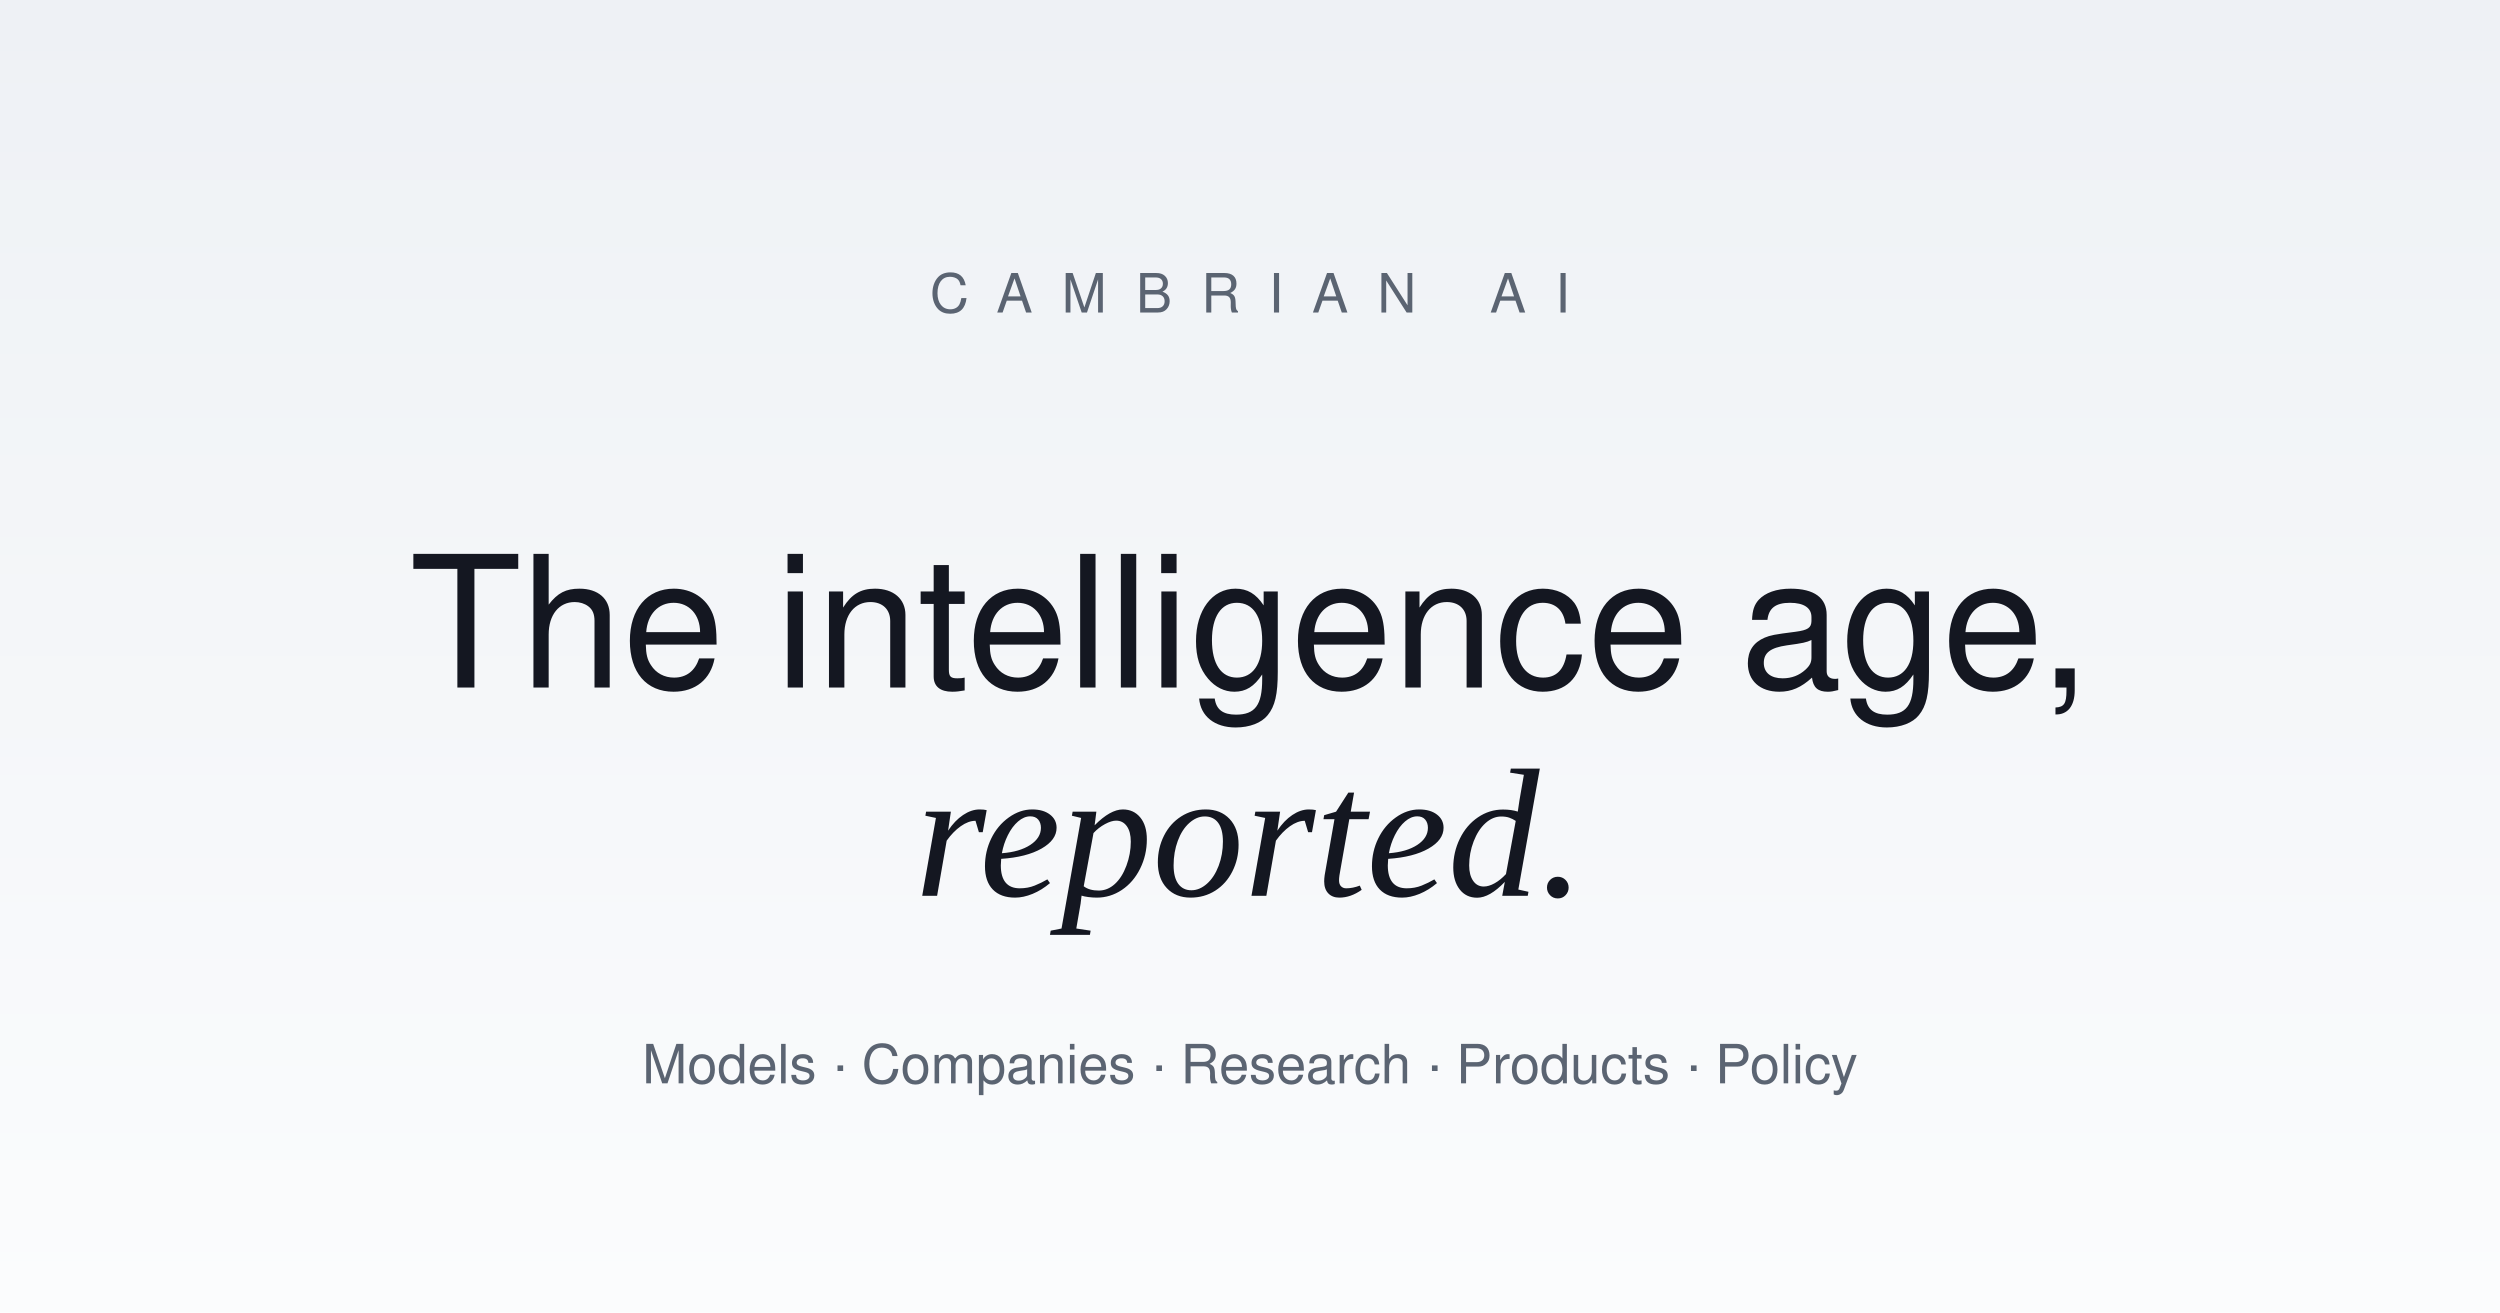
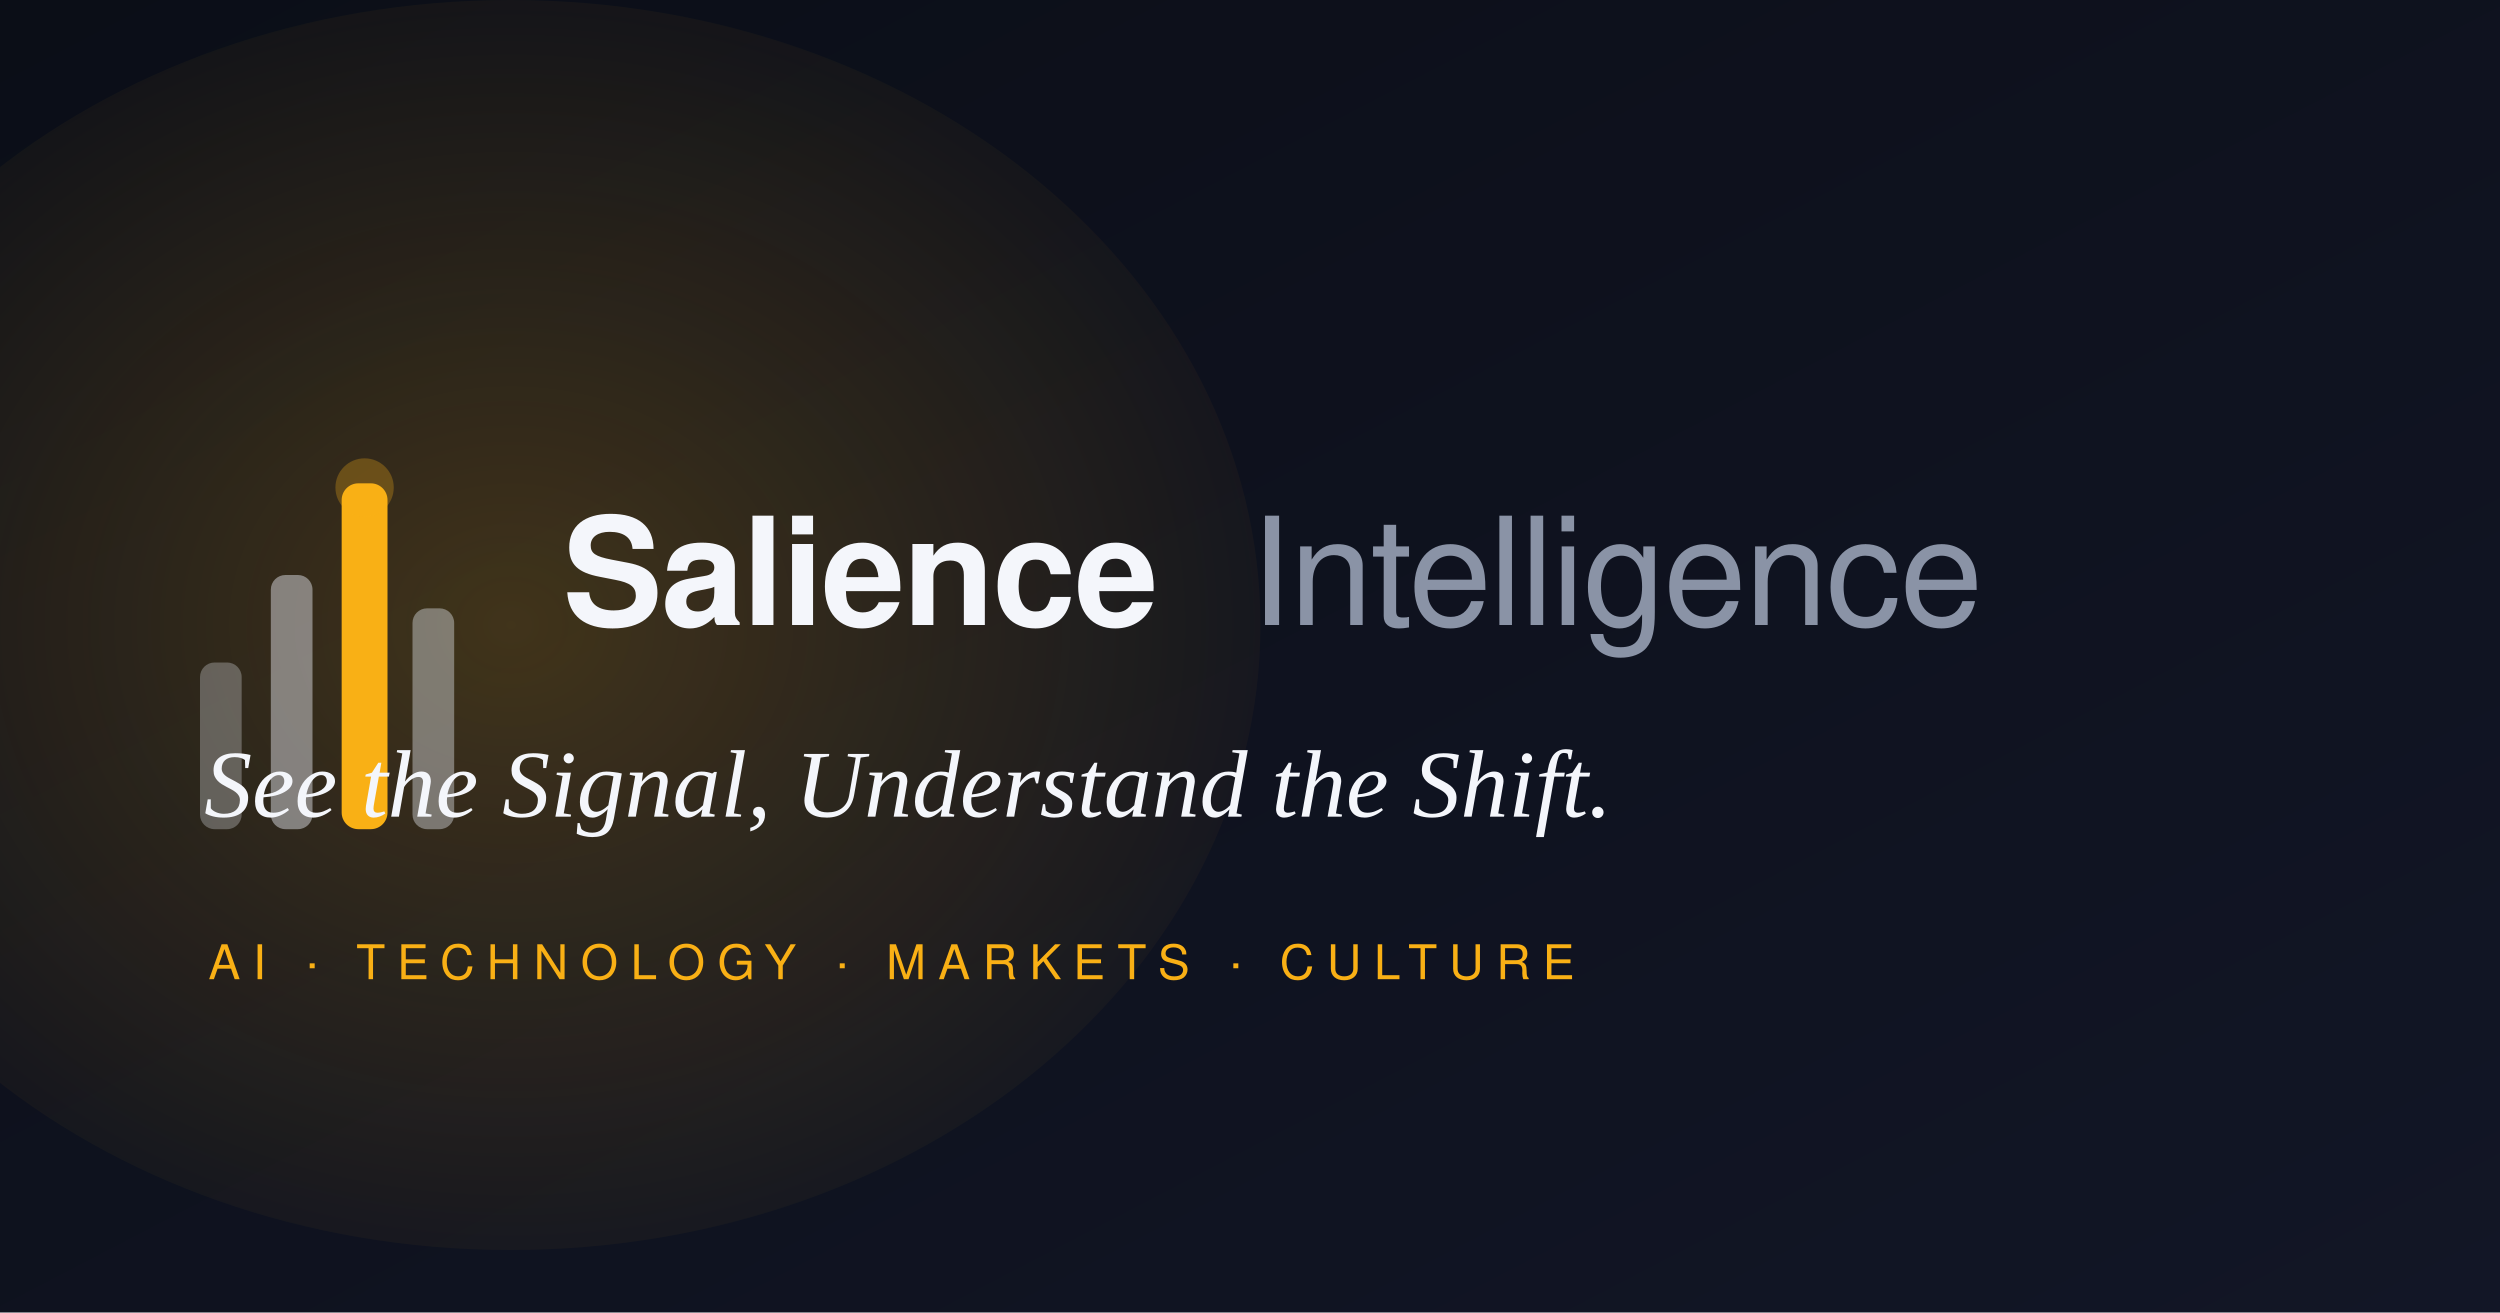
<svg xmlns="http://www.w3.org/2000/svg" width="1200" height="630" viewBox="0 0 1200 630">
  <defs>
-     <linearGradient id="bg" x1="0" y1="0" x2="0" y2="1">
-       <stop offset="0" stop-color="#eef1f5" />
-       <stop offset="1" stop-color="#fbfcfd" />
+     <linearGradient id="bg" x1="0" y1="0" x2="1" y2="1">
+       <stop offset="0" stop-color="#0B0E17" />
+       <stop offset="1" stop-color="#121626" />
    </linearGradient>
+     <radialGradient id="glow" cx="50%" cy="50%" r="60%">
+       <stop offset="0" stop-color="#F9B015" stop-opacity="0.22" />
+       <stop offset="100%" stop-color="#F9B015" stop-opacity="0" />
+     </radialGradient>
  </defs>
  <rect width="1200" height="630" fill="url(#bg)" />
-   <text x="600" y="150" text-anchor="middle" font-family="Helvetica, Arial, sans-serif" font-size="26" letter-spacing="14" fill="#5b6472">CAMBRIAN AI</text>
-   <text x="600" y="330" text-anchor="middle" font-family="Helvetica, Arial, sans-serif" font-size="88" font-weight="300" fill="#141721">The intelligence age,</text>
-   <text x="600" y="430" text-anchor="middle" font-family="Georgia, 'Times New Roman', serif" font-size="88" font-style="italic" fill="#141721">reported.</text>
-   <text x="600" y="520" text-anchor="middle" font-family="Helvetica, Arial, sans-serif" font-size="26" fill="#5b6472">Models · Companies · Research · Products · Policy</text>
+   <ellipse cx="245" cy="300" rx="360" ry="300" fill="url(#glow)" />
+   <g transform="translate(96 232)">
+     <rect x="0" y="86" width="20" height="80" rx="7" fill="#E6EAF2" opacity="0.30" />
+     <rect x="34" y="44" width="20" height="122" rx="7" fill="#E6EAF2" opacity="0.46" />
+     <rect x="102" y="60" width="20" height="106" rx="7" fill="#E6EAF2" opacity="0.40" />
+     <rect x="68" y="0" width="22" height="166" rx="8" fill="#F9B015" />
+     <circle cx="79" cy="2" r="14" fill="#F9B015" opacity="0.28" />
+   </g>
+   <text x="270" y="300" font-family="'Space Grotesk', Helvetica, Arial, sans-serif" font-size="72" font-weight="700" letter-spacing="-1" fill="#F4F6FB">Salience</text>
+   <text x="270" y="300" dx="330" font-family="'Space Grotesk', Helvetica, Arial, sans-serif" font-size="72" font-weight="400" letter-spacing="-1" fill="#8A93A6">Intelligence</text>
+   <text x="98" y="392" font-family="Georgia, 'Times New Roman', serif" font-size="46" font-style="italic" fill="#F4F6FB">See the Signal, Understand the Shift.</text>
+   <text x="100" y="470" font-family="'Space Grotesk', Helvetica, Arial, sans-serif" font-size="23" letter-spacing="6" fill="#F9B015">AI · TECHNOLOGY · MARKETS · CULTURE</text>
</svg>
